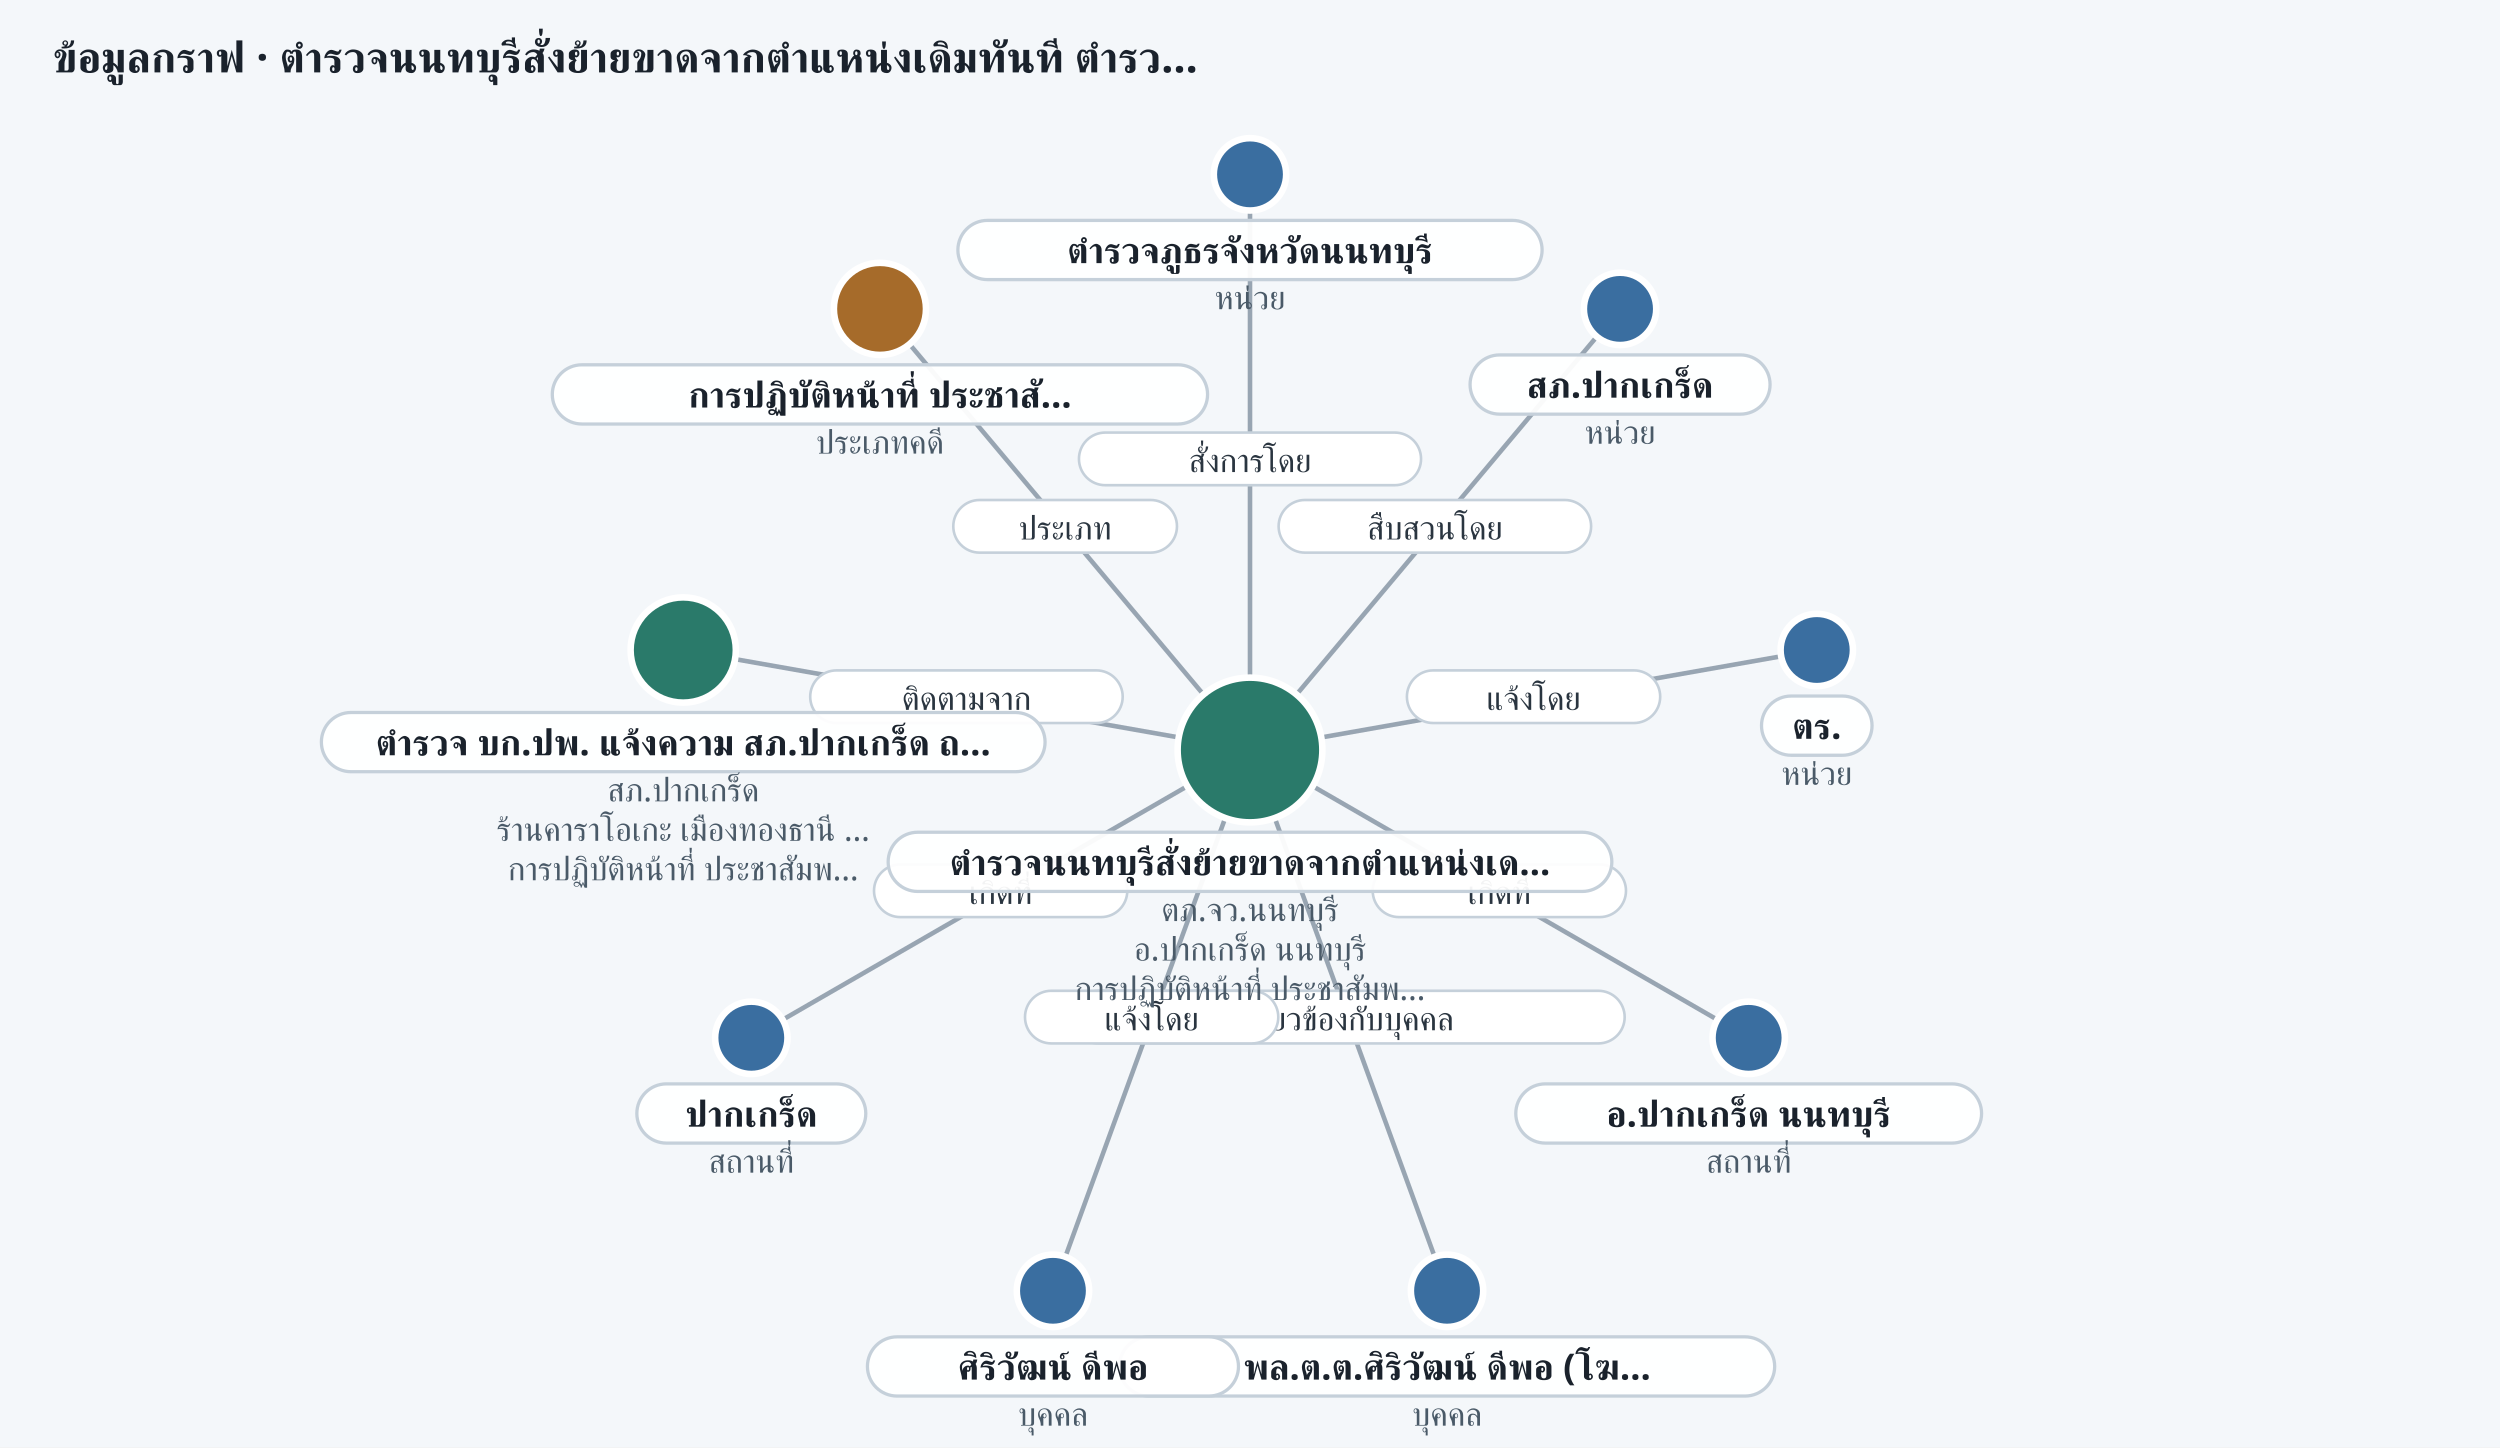
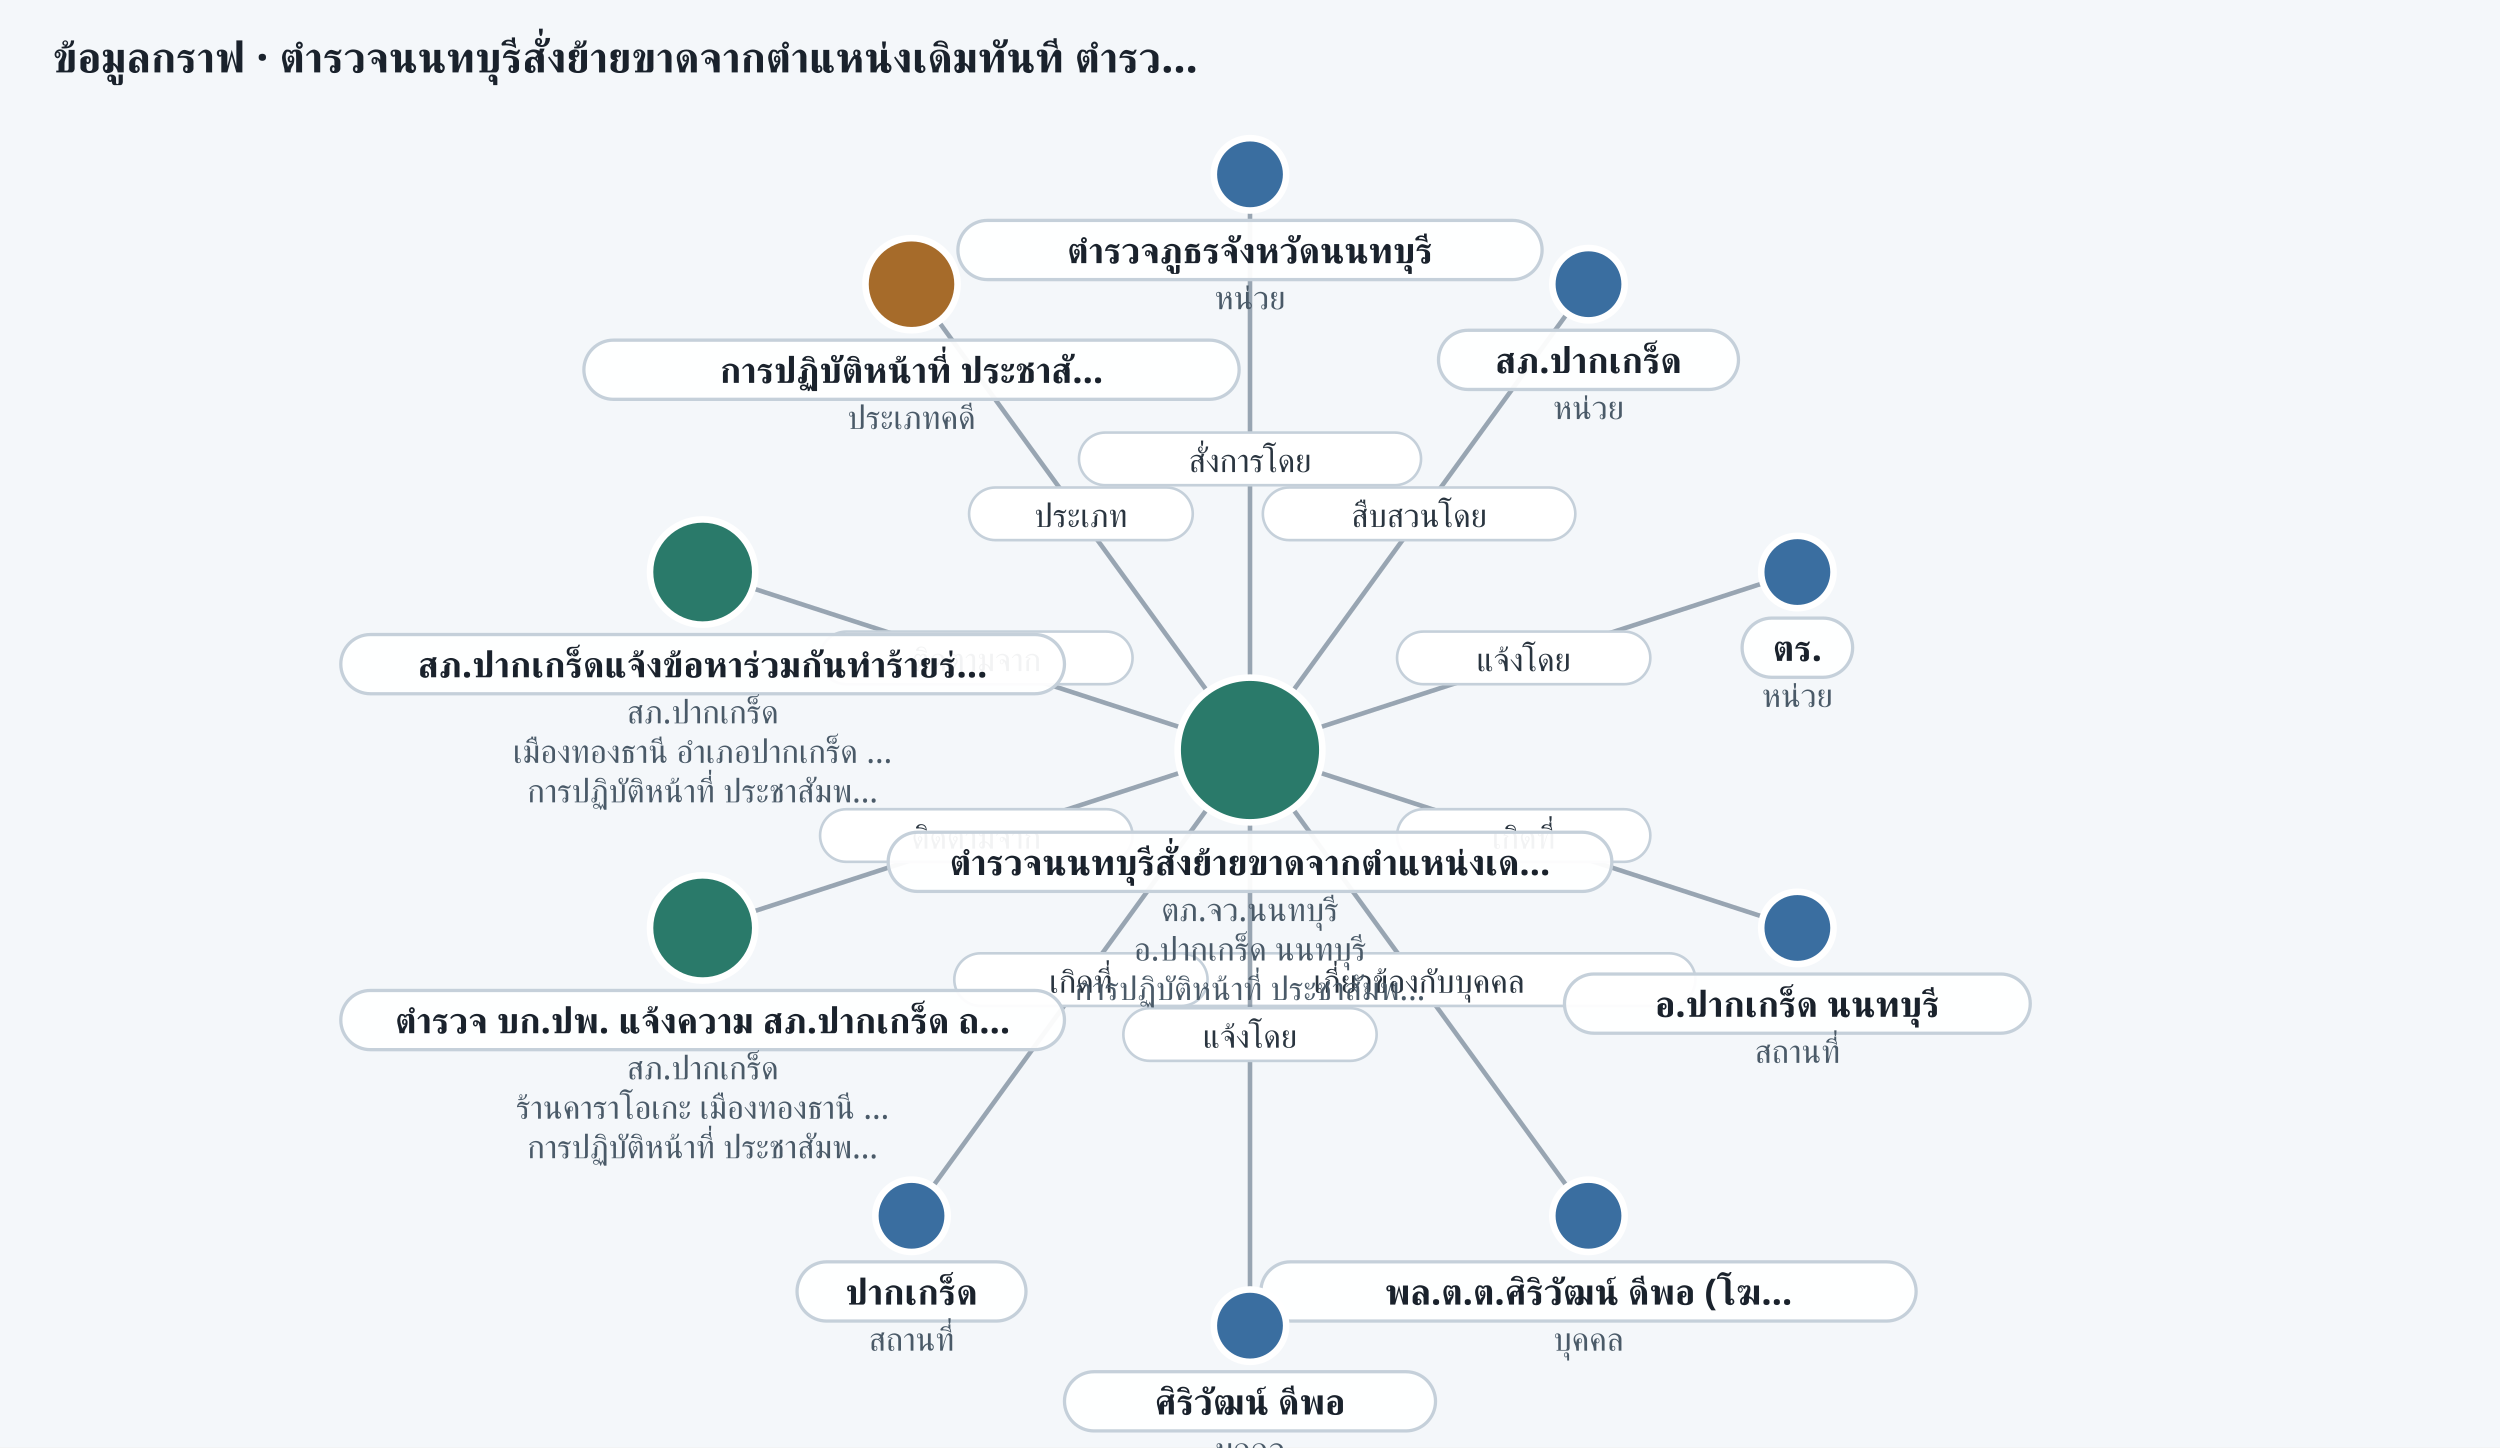
<svg xmlns="http://www.w3.org/2000/svg" width="760" height="440" viewBox="0 0 760 440" role="img" aria-label="ego graph 20261105-police-02">
  <rect width="100%" height="100%" fill="#f4f7fa" />
  <text x="16" y="22" font-size="13" font-weight="700" fill="#1a222c" font-family="Sarabun, Anuphan, sans-serif">ข้อมูลกราฟ · ตำรวจนนทบุรีสั่งย้ายขาดจากตำแหน่งเดิมทันที ตำรว…</text>
  <line x1="380.0" y1="228.0" x2="380.0" y2="53.0" stroke="#7a8a9a" stroke-width="1.4" opacity="0.75" />
  <rect x="328.0" y="131.5" width="104.0" height="16" rx="8" fill="#fff" stroke="#c5d0da" stroke-width="0.8" />
  <text x="380.0" y="143.5" text-anchor="middle" font-size="10" fill="#2a3540" font-family="Sarabun, Anuphan, sans-serif">สั่งการโดย</text>
-   <line x1="380.0" y1="228.0" x2="492.5" y2="93.9" stroke="#7a8a9a" stroke-width="1.4" opacity="0.75" />
-   <rect x="388.7" y="152.0" width="95.0" height="16" rx="8" fill="#fff" stroke="#c5d0da" stroke-width="0.8" />
-   <text x="436.2" y="164.0" text-anchor="middle" font-size="10" fill="#2a3540" font-family="Sarabun, Anuphan, sans-serif">สืบสวนโดย</text>
-   <line x1="380.0" y1="228.0" x2="552.3" y2="197.6" stroke="#7a8a9a" stroke-width="1.4" opacity="0.75" />
-   <rect x="427.7" y="203.8" width="77.0" height="16" rx="8" fill="#fff" stroke="#c5d0da" stroke-width="0.8" />
-   <text x="466.2" y="215.8" text-anchor="middle" font-size="10" fill="#2a3540" font-family="Sarabun, Anuphan, sans-serif">แจ้งโดย</text>
-   <line x1="380.0" y1="228.0" x2="531.6" y2="315.5" stroke="#7a8a9a" stroke-width="1.4" opacity="0.75" />
-   <rect x="417.3" y="262.8" width="77.0" height="16" rx="8" fill="#fff" stroke="#c5d0da" stroke-width="0.8" />
-   <text x="455.8" y="274.8" text-anchor="middle" font-size="10" fill="#2a3540" font-family="Sarabun, Anuphan, sans-serif">เกิดที่</text>
-   <line x1="380.0" y1="228.0" x2="439.9" y2="392.4" stroke="#7a8a9a" stroke-width="1.4" opacity="0.75" />
-   <rect x="325.9" y="301.2" width="168.0" height="16" rx="8" fill="#fff" stroke="#c5d0da" stroke-width="0.8" />
-   <text x="409.9" y="313.2" text-anchor="middle" font-size="10" fill="#2a3540" font-family="Sarabun, Anuphan, sans-serif">เกี่ยวข้องกับบุคคล</text>
-   <line x1="380.0" y1="228.0" x2="320.1" y2="392.4" stroke="#7a8a9a" stroke-width="1.4" opacity="0.75" />
-   <rect x="311.6" y="301.2" width="77.0" height="16" rx="8" fill="#fff" stroke="#c5d0da" stroke-width="0.8" />
-   <text x="350.1" y="313.2" text-anchor="middle" font-size="10" fill="#2a3540" font-family="Sarabun, Anuphan, sans-serif">แจ้งโดย</text>
-   <line x1="380.0" y1="228.0" x2="228.4" y2="315.5" stroke="#7a8a9a" stroke-width="1.4" opacity="0.75" />
-   <rect x="265.7" y="262.8" width="77.0" height="16" rx="8" fill="#fff" stroke="#c5d0da" stroke-width="0.8" />
-   <text x="304.2" y="274.8" text-anchor="middle" font-size="10" fill="#2a3540" font-family="Sarabun, Anuphan, sans-serif">เกิดที่</text>
-   <line x1="380.0" y1="228.0" x2="207.7" y2="197.6" stroke="#7a8a9a" stroke-width="1.4" opacity="0.75" />
-   <rect x="246.3" y="203.8" width="95.0" height="16" rx="8" fill="#fff" stroke="#c5d0da" stroke-width="0.8" />
-   <text x="293.8" y="215.8" text-anchor="middle" font-size="10" fill="#2a3540" font-family="Sarabun, Anuphan, sans-serif">ติดตามจาก</text>
-   <line x1="380.0" y1="228.0" x2="267.5" y2="93.9" stroke="#7a8a9a" stroke-width="1.4" opacity="0.75" />
-   <rect x="289.8" y="152.0" width="68.0" height="16" rx="8" fill="#fff" stroke="#c5d0da" stroke-width="0.8" />
-   <text x="323.8" y="164.0" text-anchor="middle" font-size="10" fill="#2a3540" font-family="Sarabun, Anuphan, sans-serif">ประเภท</text>
+   <line x1="380.0" y1="228.0" x2="482.9" y2="86.4" stroke="#7a8a9a" stroke-width="1.4" opacity="0.75" />
+   <rect x="383.9" y="148.2" width="95.0" height="16" rx="8" fill="#fff" stroke="#c5d0da" stroke-width="0.8" />
+   <text x="431.4" y="160.2" text-anchor="middle" font-size="10" fill="#2a3540" font-family="Sarabun, Anuphan, sans-serif">สืบสวนโดย</text>
+   <line x1="380.0" y1="228.0" x2="546.4" y2="173.9" stroke="#7a8a9a" stroke-width="1.4" opacity="0.75" />
+   <rect x="424.7" y="192.0" width="77.0" height="16" rx="8" fill="#fff" stroke="#c5d0da" stroke-width="0.8" />
+   <text x="463.2" y="204.0" text-anchor="middle" font-size="10" fill="#2a3540" font-family="Sarabun, Anuphan, sans-serif">แจ้งโดย</text>
+   <line x1="380.0" y1="228.0" x2="546.4" y2="282.1" stroke="#7a8a9a" stroke-width="1.4" opacity="0.75" />
+   <rect x="424.7" y="246.0" width="77.0" height="16" rx="8" fill="#fff" stroke="#c5d0da" stroke-width="0.8" />
+   <text x="463.2" y="258.0" text-anchor="middle" font-size="10" fill="#2a3540" font-family="Sarabun, Anuphan, sans-serif">เกิดที่</text>
+   <line x1="380.0" y1="228.0" x2="482.9" y2="369.6" stroke="#7a8a9a" stroke-width="1.4" opacity="0.75" />
+   <rect x="347.4" y="289.8" width="168.0" height="16" rx="8" fill="#fff" stroke="#c5d0da" stroke-width="0.8" />
+   <text x="431.4" y="301.8" text-anchor="middle" font-size="10" fill="#2a3540" font-family="Sarabun, Anuphan, sans-serif">เกี่ยวข้องกับบุคคล</text>
+   <line x1="380.0" y1="228.0" x2="380.0" y2="403.0" stroke="#7a8a9a" stroke-width="1.4" opacity="0.75" />
+   <rect x="341.5" y="306.5" width="77.0" height="16" rx="8" fill="#fff" stroke="#c5d0da" stroke-width="0.8" />
+   <text x="380.0" y="318.5" text-anchor="middle" font-size="10" fill="#2a3540" font-family="Sarabun, Anuphan, sans-serif">แจ้งโดย</text>
+   <line x1="380.0" y1="228.0" x2="277.1" y2="369.6" stroke="#7a8a9a" stroke-width="1.4" opacity="0.75" />
+   <rect x="290.1" y="289.8" width="77.0" height="16" rx="8" fill="#fff" stroke="#c5d0da" stroke-width="0.8" />
+   <text x="328.6" y="301.8" text-anchor="middle" font-size="10" fill="#2a3540" font-family="Sarabun, Anuphan, sans-serif">เกิดที่</text>
+   <line x1="380.0" y1="228.0" x2="213.6" y2="282.1" stroke="#7a8a9a" stroke-width="1.4" opacity="0.75" />
+   <rect x="249.3" y="246.0" width="95.0" height="16" rx="8" fill="#fff" stroke="#c5d0da" stroke-width="0.8" />
+   <text x="296.8" y="258.0" text-anchor="middle" font-size="10" fill="#2a3540" font-family="Sarabun, Anuphan, sans-serif">ติดตามจาก</text>
+   <line x1="213.6" y1="173.9" x2="380.0" y2="228.0" stroke="#7a8a9a" stroke-width="1.4" opacity="0.75" />
+   <rect x="249.3" y="192.0" width="95.0" height="16" rx="8" fill="#fff" stroke="#c5d0da" stroke-width="0.8" />
+   <text x="296.8" y="204.0" text-anchor="middle" font-size="10" fill="#2a3540" font-family="Sarabun, Anuphan, sans-serif">ติดตามจาก</text>
+   <line x1="380.0" y1="228.0" x2="277.1" y2="86.4" stroke="#7a8a9a" stroke-width="1.4" opacity="0.75" />
+   <rect x="294.6" y="148.2" width="68.0" height="16" rx="8" fill="#fff" stroke="#c5d0da" stroke-width="0.8" />
+   <text x="328.6" y="160.2" text-anchor="middle" font-size="10" fill="#2a3540" font-family="Sarabun, Anuphan, sans-serif">ประเภท</text>
  <circle cx="380.0" cy="228.0" r="22" fill="#2a7a6a" stroke="#fff" stroke-width="2" />
  <rect x="270.0" y="253.0" width="220.0" height="18" rx="9" fill="rgba(255,255,255,0.94)" stroke="#c5d0da" />
  <text x="380.0" y="266.0" text-anchor="middle" font-size="11" font-weight="600" fill="#1a222c" font-family="Sarabun, Anuphan, sans-serif">ตำรวจนนทบุรีสั่งย้ายขาดจากตำแหน่งเด…</text>
  <text x="380.0" y="280.0" text-anchor="middle" font-size="10" fill="#4a5a68" font-family="Sarabun, Anuphan, sans-serif">ตภ.จว.นนทบุรี</text>
  <text x="380.0" y="292.0" text-anchor="middle" font-size="10" fill="#4a5a68" font-family="Sarabun, Anuphan, sans-serif">อ.ปากเกร็ด นนทบุรี</text>
  <text x="380.0" y="304.0" text-anchor="middle" font-size="10" fill="#4a5a68" font-family="Sarabun, Anuphan, sans-serif">การปฏิบัติหน้าที่ ประชาสัมพ…</text>
  <circle cx="380.0" cy="53.0" r="11" fill="#3a6ea0" stroke="#fff" stroke-width="2" />
  <rect x="291.2" y="67.0" width="177.6" height="18" rx="9" fill="rgba(255,255,255,0.94)" stroke="#c5d0da" />
  <text x="380.0" y="80.0" text-anchor="middle" font-size="11" font-weight="600" fill="#1a222c" font-family="Sarabun, Anuphan, sans-serif">ตำรวจภูธรจังหวัดนนทบุรี</text>
  <text x="380.0" y="94.0" text-anchor="middle" font-size="10" fill="#4a5a68" font-family="Sarabun, Anuphan, sans-serif">หน่วย</text>
-   <circle cx="492.5" cy="93.9" r="11" fill="#3a6ea0" stroke="#fff" stroke-width="2" />
-   <rect x="446.9" y="107.9" width="91.2" height="18" rx="9" fill="rgba(255,255,255,0.94)" stroke="#c5d0da" />
-   <text x="492.5" y="120.9" text-anchor="middle" font-size="11" font-weight="600" fill="#1a222c" font-family="Sarabun, Anuphan, sans-serif">สภ.ปากเกร็ด</text>
-   <text x="492.5" y="134.9" text-anchor="middle" font-size="10" fill="#4a5a68" font-family="Sarabun, Anuphan, sans-serif">หน่วย</text>
-   <circle cx="552.3" cy="197.6" r="11" fill="#3a6ea0" stroke="#fff" stroke-width="2" />
-   <rect x="535.5" y="211.6" width="33.6" height="18" rx="9" fill="rgba(255,255,255,0.94)" stroke="#c5d0da" />
-   <text x="552.3" y="224.6" text-anchor="middle" font-size="11" font-weight="600" fill="#1a222c" font-family="Sarabun, Anuphan, sans-serif">ตร.</text>
-   <text x="552.3" y="238.6" text-anchor="middle" font-size="10" fill="#4a5a68" font-family="Sarabun, Anuphan, sans-serif">หน่วย</text>
-   <circle cx="531.6" cy="315.5" r="11" fill="#3a6ea0" stroke="#fff" stroke-width="2" />
-   <rect x="460.8" y="329.5" width="141.6" height="18" rx="9" fill="rgba(255,255,255,0.94)" stroke="#c5d0da" />
-   <text x="531.6" y="342.5" text-anchor="middle" font-size="11" font-weight="600" fill="#1a222c" font-family="Sarabun, Anuphan, sans-serif">อ.ปากเกร็ด นนทบุรี</text>
-   <text x="531.6" y="356.5" text-anchor="middle" font-size="10" fill="#4a5a68" font-family="Sarabun, Anuphan, sans-serif">สถานที่</text>
-   <circle cx="439.9" cy="392.4" r="11" fill="#3a6ea0" stroke="#fff" stroke-width="2" />
-   <rect x="340.3" y="406.4" width="199.2" height="18" rx="9" fill="rgba(255,255,255,0.94)" stroke="#c5d0da" />
-   <text x="439.9" y="419.4" text-anchor="middle" font-size="11" font-weight="600" fill="#1a222c" font-family="Sarabun, Anuphan, sans-serif">พล.ต.ต.ศิริวัฒน์ ดีพอ (โฆ…</text>
-   <text x="439.9" y="433.4" text-anchor="middle" font-size="10" fill="#4a5a68" font-family="Sarabun, Anuphan, sans-serif">บุคคล</text>
-   <circle cx="320.1" cy="392.4" r="11" fill="#3a6ea0" stroke="#fff" stroke-width="2" />
-   <rect x="263.7" y="406.4" width="112.8" height="18" rx="9" fill="rgba(255,255,255,0.94)" stroke="#c5d0da" />
-   <text x="320.1" y="419.4" text-anchor="middle" font-size="11" font-weight="600" fill="#1a222c" font-family="Sarabun, Anuphan, sans-serif">ศิริวัฒน์ ดีพอ</text>
-   <text x="320.1" y="433.4" text-anchor="middle" font-size="10" fill="#4a5a68" font-family="Sarabun, Anuphan, sans-serif">บุคคล</text>
-   <circle cx="228.4" cy="315.5" r="11" fill="#3a6ea0" stroke="#fff" stroke-width="2" />
-   <rect x="193.6" y="329.5" width="69.6" height="18" rx="9" fill="rgba(255,255,255,0.94)" stroke="#c5d0da" />
-   <text x="228.4" y="342.5" text-anchor="middle" font-size="11" font-weight="600" fill="#1a222c" font-family="Sarabun, Anuphan, sans-serif">ปากเกร็ด</text>
-   <text x="228.4" y="356.5" text-anchor="middle" font-size="10" fill="#4a5a68" font-family="Sarabun, Anuphan, sans-serif">สถานที่</text>
-   <circle cx="207.7" cy="197.6" r="16" fill="#2a7a6a" stroke="#fff" stroke-width="2" />
-   <rect x="97.7" y="216.6" width="220.0" height="18" rx="9" fill="rgba(255,255,255,0.94)" stroke="#c5d0da" />
-   <text x="207.7" y="229.6" text-anchor="middle" font-size="11" font-weight="600" fill="#1a222c" font-family="Sarabun, Anuphan, sans-serif">ตำรวจ บก.ปพ. แจ้งความ สภ.ปากเกร็ด ถ…</text>
-   <text x="207.7" y="243.6" text-anchor="middle" font-size="10" fill="#4a5a68" font-family="Sarabun, Anuphan, sans-serif">สภ.ปากเกร็ด</text>
-   <text x="207.7" y="255.6" text-anchor="middle" font-size="10" fill="#4a5a68" font-family="Sarabun, Anuphan, sans-serif">ร้านคาราโอเกะ เมืองทองธานี …</text>
-   <text x="207.7" y="267.6" text-anchor="middle" font-size="10" fill="#4a5a68" font-family="Sarabun, Anuphan, sans-serif">การปฏิบัติหน้าที่ ประชาสัมพ…</text>
-   <circle cx="267.5" cy="93.9" r="14" fill="#a66b2a" stroke="#fff" stroke-width="2" />
-   <rect x="167.9" y="110.9" width="199.2" height="18" rx="9" fill="rgba(255,255,255,0.94)" stroke="#c5d0da" />
-   <text x="267.5" y="123.9" text-anchor="middle" font-size="11" font-weight="600" fill="#1a222c" font-family="Sarabun, Anuphan, sans-serif">การปฏิบัติหน้าที่ ประชาสั…</text>
-   <text x="267.5" y="137.9" text-anchor="middle" font-size="10" fill="#4a5a68" font-family="Sarabun, Anuphan, sans-serif">ประเภทคดี</text>
+   <circle cx="482.9" cy="86.4" r="11" fill="#3a6ea0" stroke="#fff" stroke-width="2" />
+   <rect x="437.3" y="100.4" width="91.2" height="18" rx="9" fill="rgba(255,255,255,0.94)" stroke="#c5d0da" />
+   <text x="482.9" y="113.4" text-anchor="middle" font-size="11" font-weight="600" fill="#1a222c" font-family="Sarabun, Anuphan, sans-serif">สภ.ปากเกร็ด</text>
+   <text x="482.9" y="127.4" text-anchor="middle" font-size="10" fill="#4a5a68" font-family="Sarabun, Anuphan, sans-serif">หน่วย</text>
+   <circle cx="546.4" cy="173.9" r="11" fill="#3a6ea0" stroke="#fff" stroke-width="2" />
+   <rect x="529.6" y="187.9" width="33.6" height="18" rx="9" fill="rgba(255,255,255,0.94)" stroke="#c5d0da" />
+   <text x="546.4" y="200.9" text-anchor="middle" font-size="11" font-weight="600" fill="#1a222c" font-family="Sarabun, Anuphan, sans-serif">ตร.</text>
+   <text x="546.4" y="214.9" text-anchor="middle" font-size="10" fill="#4a5a68" font-family="Sarabun, Anuphan, sans-serif">หน่วย</text>
+   <circle cx="546.4" cy="282.1" r="11" fill="#3a6ea0" stroke="#fff" stroke-width="2" />
+   <rect x="475.6" y="296.1" width="141.6" height="18" rx="9" fill="rgba(255,255,255,0.94)" stroke="#c5d0da" />
+   <text x="546.4" y="309.1" text-anchor="middle" font-size="11" font-weight="600" fill="#1a222c" font-family="Sarabun, Anuphan, sans-serif">อ.ปากเกร็ด นนทบุรี</text>
+   <text x="546.4" y="323.1" text-anchor="middle" font-size="10" fill="#4a5a68" font-family="Sarabun, Anuphan, sans-serif">สถานที่</text>
+   <circle cx="482.9" cy="369.6" r="11" fill="#3a6ea0" stroke="#fff" stroke-width="2" />
+   <rect x="383.3" y="383.6" width="199.2" height="18" rx="9" fill="rgba(255,255,255,0.94)" stroke="#c5d0da" />
+   <text x="482.9" y="396.6" text-anchor="middle" font-size="11" font-weight="600" fill="#1a222c" font-family="Sarabun, Anuphan, sans-serif">พล.ต.ต.ศิริวัฒน์ ดีพอ (โฆ…</text>
+   <text x="482.9" y="410.6" text-anchor="middle" font-size="10" fill="#4a5a68" font-family="Sarabun, Anuphan, sans-serif">บุคคล</text>
+   <circle cx="380.0" cy="403.0" r="11" fill="#3a6ea0" stroke="#fff" stroke-width="2" />
+   <rect x="323.6" y="417.0" width="112.8" height="18" rx="9" fill="rgba(255,255,255,0.94)" stroke="#c5d0da" />
+   <text x="380.0" y="430.0" text-anchor="middle" font-size="11" font-weight="600" fill="#1a222c" font-family="Sarabun, Anuphan, sans-serif">ศิริวัฒน์ ดีพอ</text>
+   <text x="380.0" y="444.0" text-anchor="middle" font-size="10" fill="#4a5a68" font-family="Sarabun, Anuphan, sans-serif">บุคคล</text>
+   <circle cx="277.1" cy="369.6" r="11" fill="#3a6ea0" stroke="#fff" stroke-width="2" />
+   <rect x="242.3" y="383.6" width="69.6" height="18" rx="9" fill="rgba(255,255,255,0.94)" stroke="#c5d0da" />
+   <text x="277.1" y="396.6" text-anchor="middle" font-size="11" font-weight="600" fill="#1a222c" font-family="Sarabun, Anuphan, sans-serif">ปากเกร็ด</text>
+   <text x="277.1" y="410.6" text-anchor="middle" font-size="10" fill="#4a5a68" font-family="Sarabun, Anuphan, sans-serif">สถานที่</text>
+   <circle cx="213.6" cy="282.1" r="16" fill="#2a7a6a" stroke="#fff" stroke-width="2" />
+   <rect x="103.6" y="301.1" width="220.0" height="18" rx="9" fill="rgba(255,255,255,0.94)" stroke="#c5d0da" />
+   <text x="213.6" y="314.1" text-anchor="middle" font-size="11" font-weight="600" fill="#1a222c" font-family="Sarabun, Anuphan, sans-serif">ตำรวจ บก.ปพ. แจ้งความ สภ.ปากเกร็ด ถ…</text>
+   <text x="213.6" y="328.1" text-anchor="middle" font-size="10" fill="#4a5a68" font-family="Sarabun, Anuphan, sans-serif">สภ.ปากเกร็ด</text>
+   <text x="213.6" y="340.1" text-anchor="middle" font-size="10" fill="#4a5a68" font-family="Sarabun, Anuphan, sans-serif">ร้านคาราโอเกะ เมืองทองธานี …</text>
+   <text x="213.6" y="352.1" text-anchor="middle" font-size="10" fill="#4a5a68" font-family="Sarabun, Anuphan, sans-serif">การปฏิบัติหน้าที่ ประชาสัมพ…</text>
+   <circle cx="213.6" cy="173.9" r="16" fill="#2a7a6a" stroke="#fff" stroke-width="2" />
+   <rect x="103.6" y="192.9" width="220.0" height="18" rx="9" fill="rgba(255,255,255,0.94)" stroke="#c5d0da" />
+   <text x="213.6" y="205.9" text-anchor="middle" font-size="11" font-weight="600" fill="#1a222c" font-family="Sarabun, Anuphan, sans-serif">สภ.ปากเกร็ดแจ้งข้อหาร่วมกันทำร้ายร่…</text>
+   <text x="213.6" y="219.9" text-anchor="middle" font-size="10" fill="#4a5a68" font-family="Sarabun, Anuphan, sans-serif">สภ.ปากเกร็ด</text>
+   <text x="213.6" y="231.9" text-anchor="middle" font-size="10" fill="#4a5a68" font-family="Sarabun, Anuphan, sans-serif">เมืองทองธานี อำเภอปากเกร็ด …</text>
+   <text x="213.6" y="243.9" text-anchor="middle" font-size="10" fill="#4a5a68" font-family="Sarabun, Anuphan, sans-serif">การปฏิบัติหน้าที่ ประชาสัมพ…</text>
+   <circle cx="277.1" cy="86.4" r="14" fill="#a66b2a" stroke="#fff" stroke-width="2" />
+   <rect x="177.5" y="103.4" width="199.2" height="18" rx="9" fill="rgba(255,255,255,0.94)" stroke="#c5d0da" />
+   <text x="277.1" y="116.4" text-anchor="middle" font-size="11" font-weight="600" fill="#1a222c" font-family="Sarabun, Anuphan, sans-serif">การปฏิบัติหน้าที่ ประชาสั…</text>
+   <text x="277.1" y="130.4" text-anchor="middle" font-size="10" fill="#4a5a68" font-family="Sarabun, Anuphan, sans-serif">ประเภทคดี</text>
</svg>
